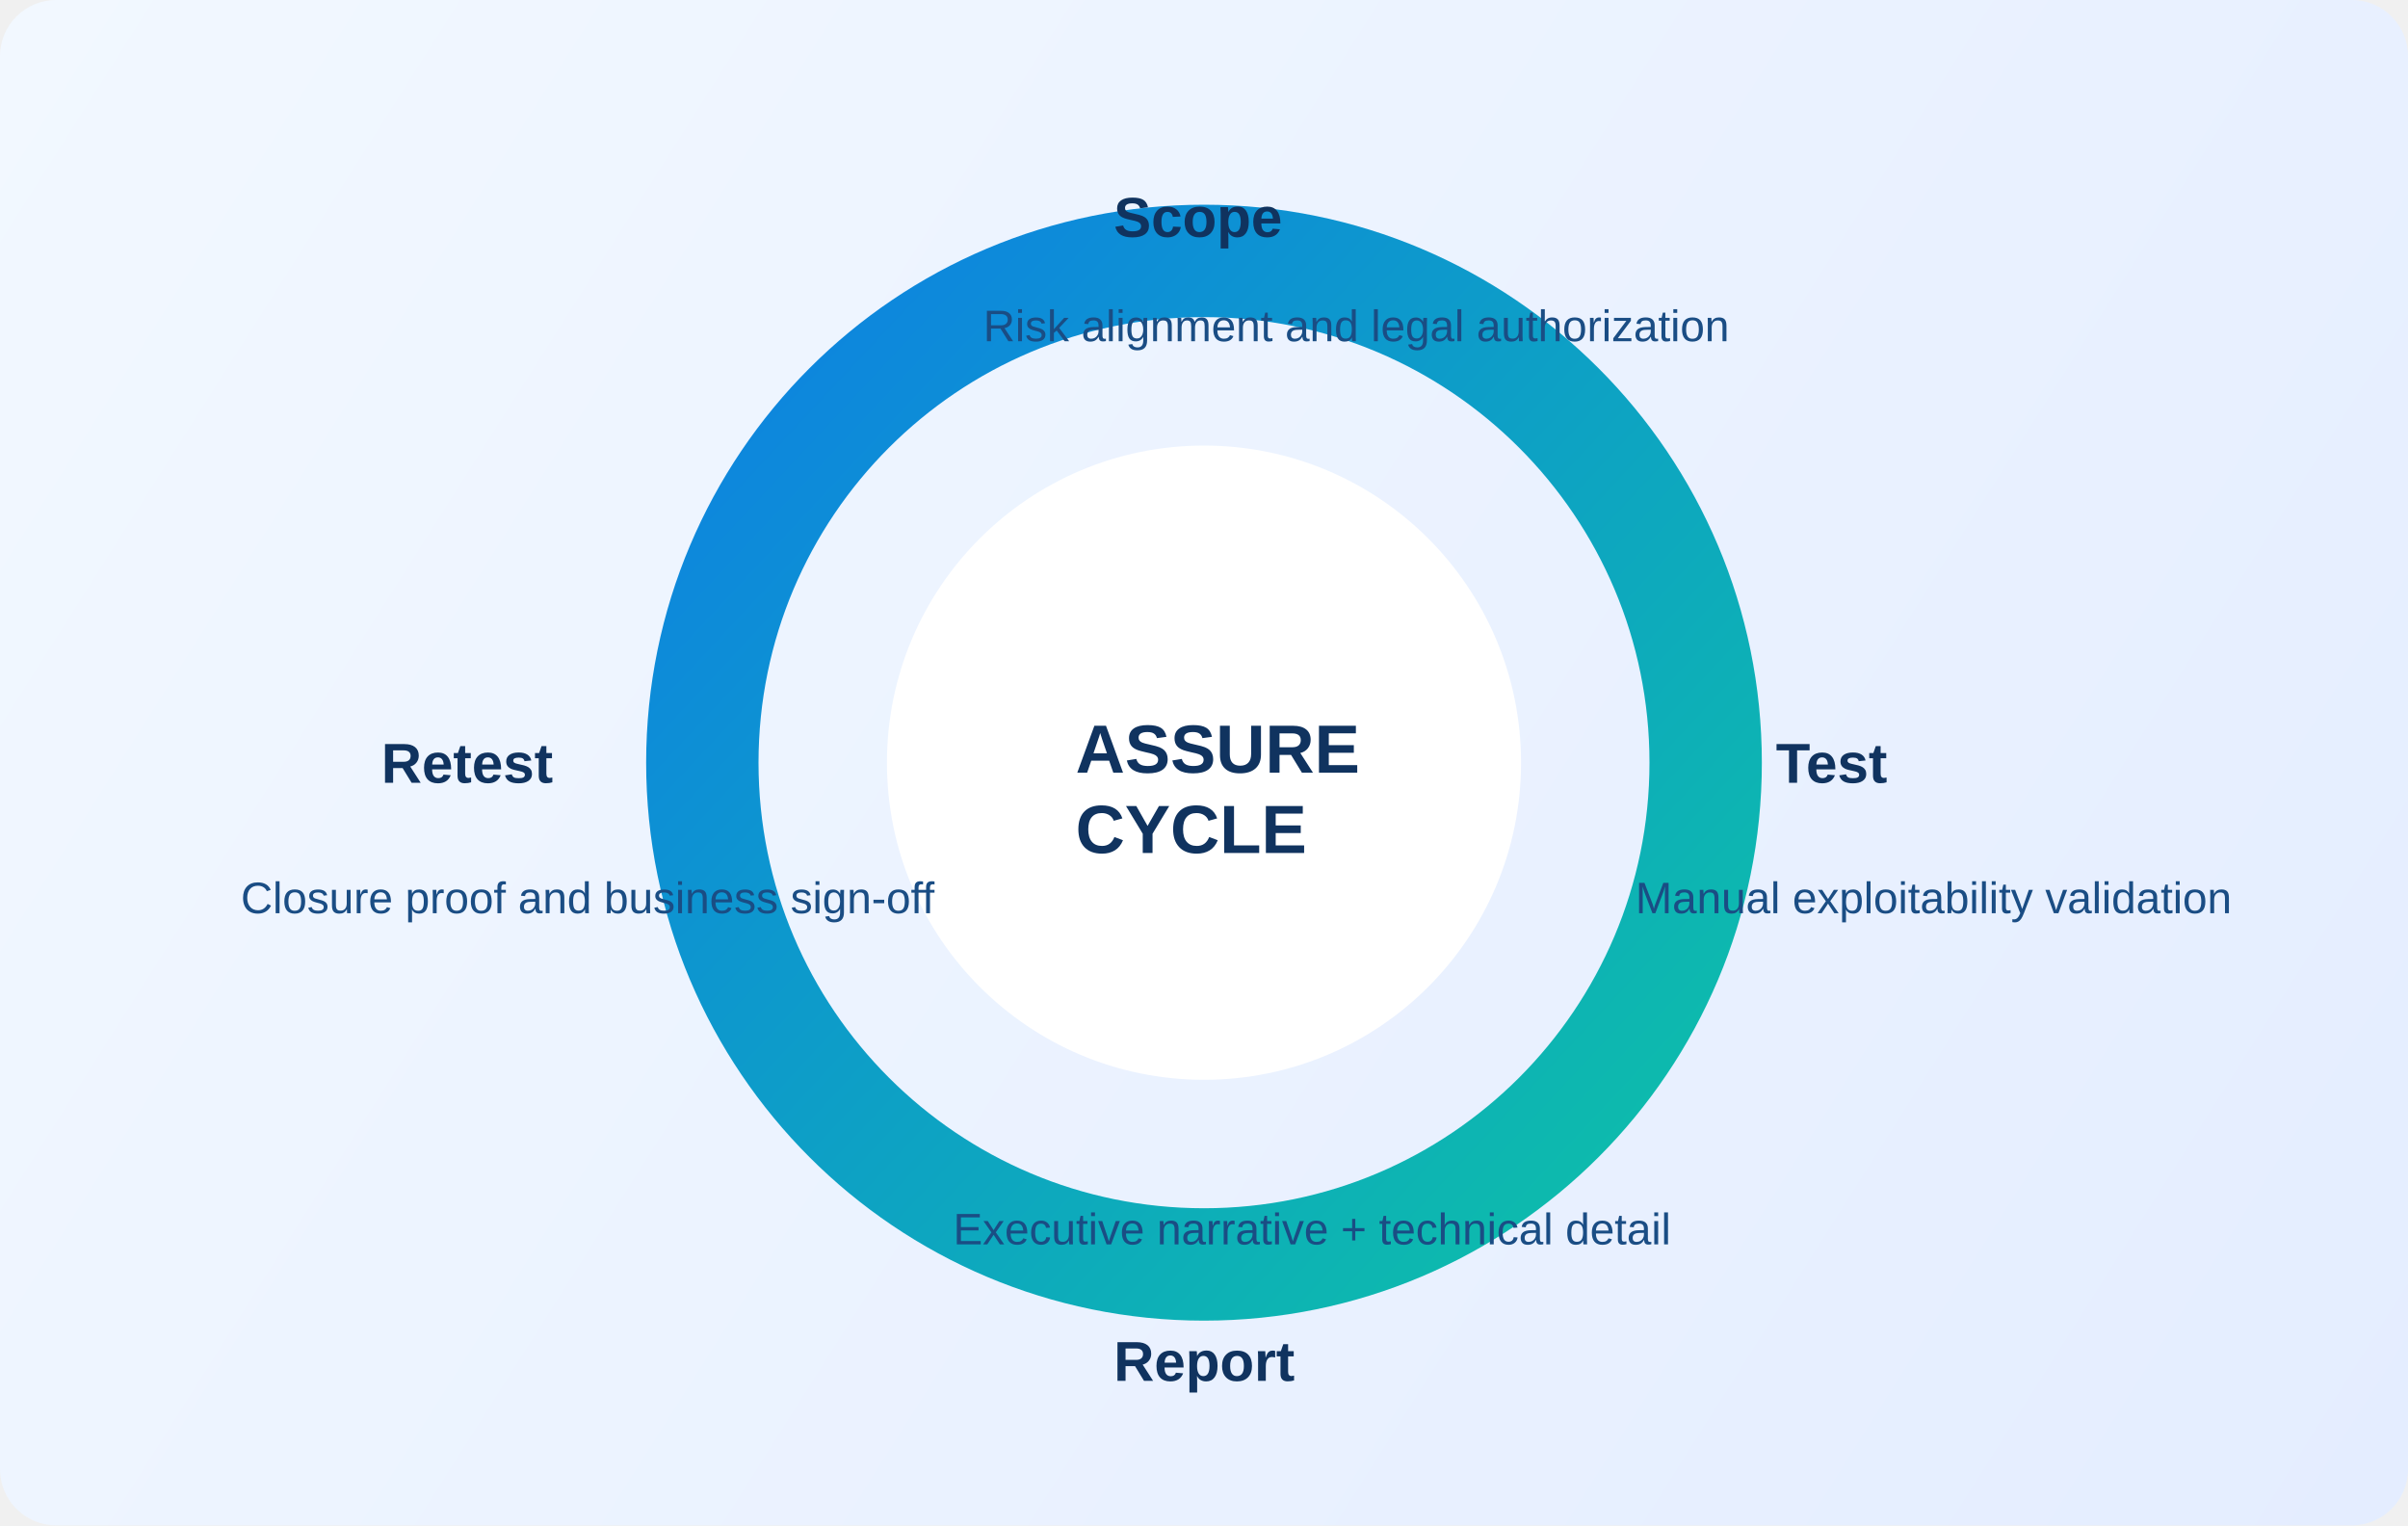
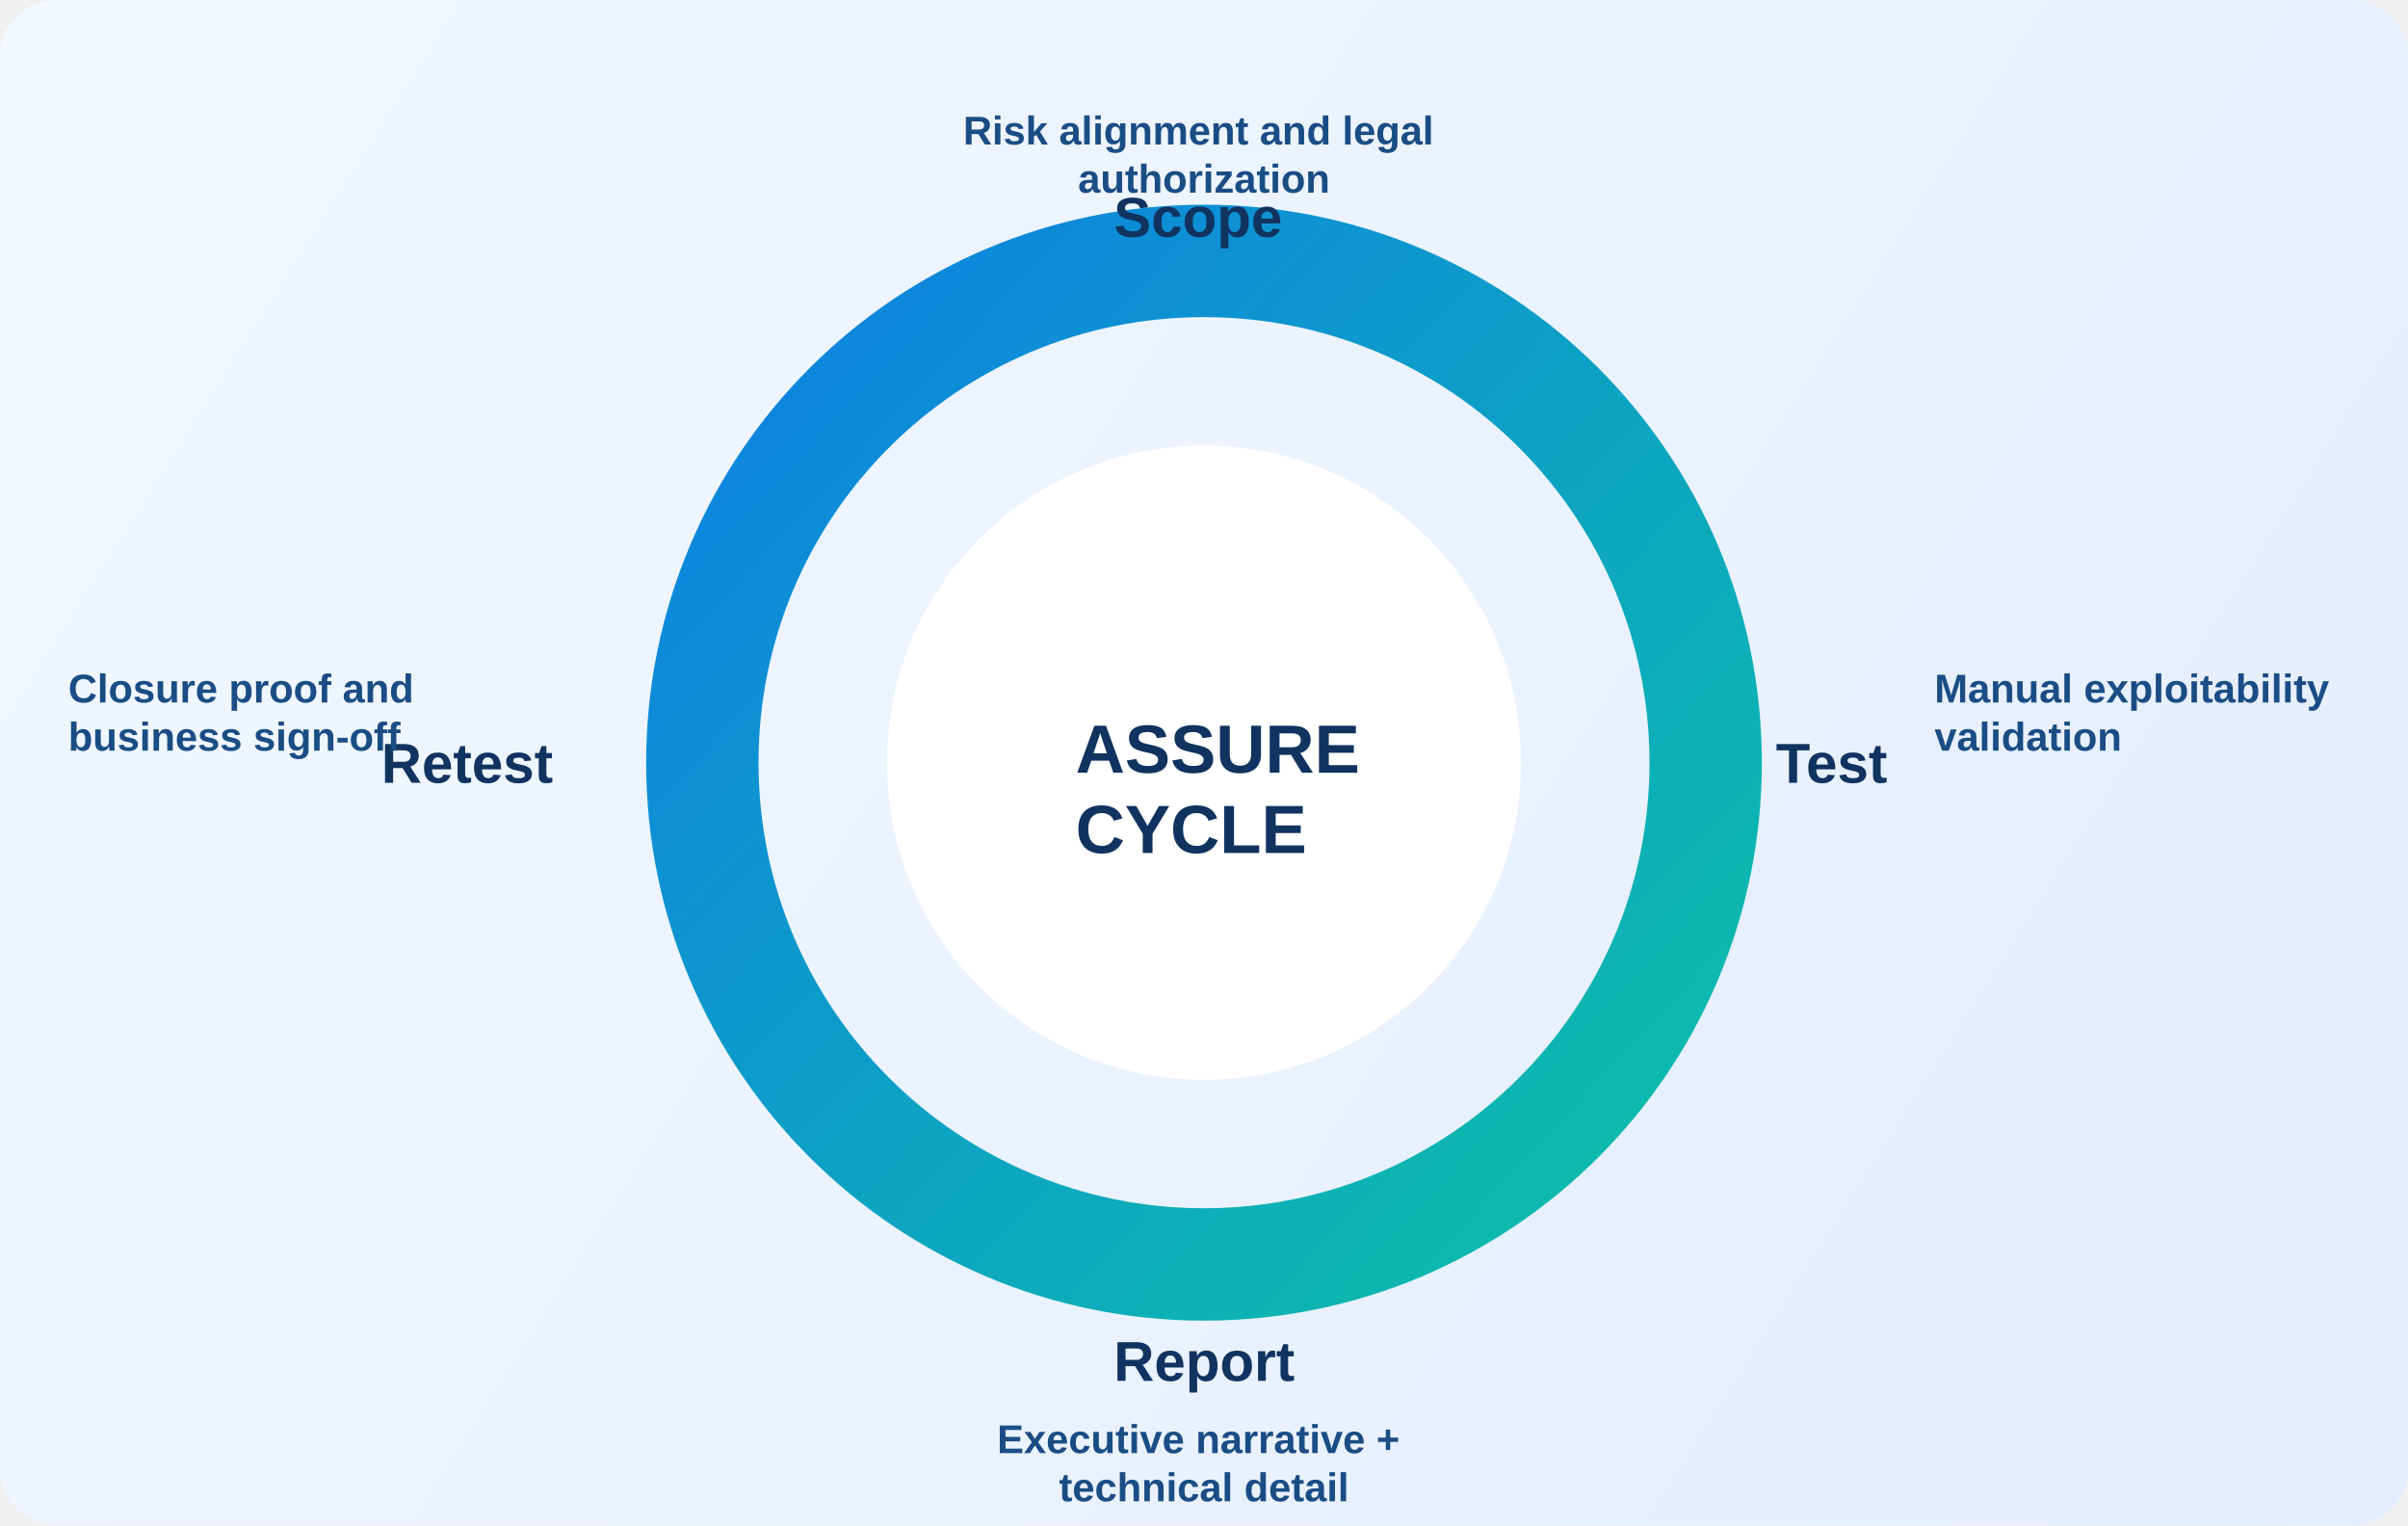
<svg xmlns="http://www.w3.org/2000/svg" width="1200" height="760" viewBox="0 0 1200 760" fill="none" role="img" aria-labelledby="title desc">
  <defs>
    <linearGradient id="bg2" x1="0" y1="0" x2="1200" y2="760" gradientUnits="userSpaceOnUse">
      <stop stop-color="#F2F8FF" />
      <stop offset="1" stop-color="#E4EDFF" />
    </linearGradient>
    <linearGradient id="ring" x1="300" y1="100" x2="900" y2="660" gradientUnits="userSpaceOnUse">
      <stop stop-color="#0D7BE8" />
      <stop offset="1" stop-color="#0DC6A2" />
    </linearGradient>
  </defs>
  <rect width="1200" height="760" rx="28" fill="url(#bg2)" />
  <circle cx="600" cy="380" r="250" stroke="url(#ring)" stroke-width="56" />
  <circle cx="600" cy="380" r="158" fill="#FFFFFF" />
  <g fill="#10335F" font-family="Arial, sans-serif">
    <text x="536" y="385" font-size="34" font-weight="700">ASSURE</text>
    <text x="536" y="425" font-size="34" font-weight="700">CYCLE</text>
  </g>
  <g font-family="Arial, sans-serif" fill="#10335F" font-size="28" font-weight="700">
    <text x="555" y="118">Scope</text>
    <text x="885" y="390">Test</text>
    <text x="555" y="688">Report</text>
    <text x="190" y="390">Retest</text>
  </g>
-   <g fill="#1A4D84" font-family="Arial, sans-serif" font-size="22">
-     <text x="490" y="170">Risk alignment and legal authorization</text>
-     <text x="815" y="455">Manual exploitability validation</text>
-     <text x="475" y="620">Executive narrative + technical detail</text>
-     <text x="120" y="455">Closure proof and business sign-off</text>
+   <g fill="#1A4D84" font-family="Arial, sans-serif" font-size="20" font-weight="600">
+     <text x="600" y="72" text-anchor="middle">
+       <tspan x="600" dy="0">Risk alignment and legal</tspan>
+       <tspan x="600" dy="24">authorization</tspan>
+     </text>
+     <text x="964" y="350" text-anchor="start">
+       <tspan x="964" dy="0">Manual exploitability</tspan>
+       <tspan x="964" dy="24">validation</tspan>
+     </text>
+     <text x="600" y="724" text-anchor="middle">
+       <tspan x="600" dy="0">Executive narrative +</tspan>
+       <tspan x="600" dy="24">technical detail</tspan>
+     </text>
+     <text x="34" y="350" text-anchor="start">
+       <tspan x="34" dy="0">Closure proof and</tspan>
+       <tspan x="34" dy="24">business sign-off</tspan>
+     </text>
  </g>
</svg>
